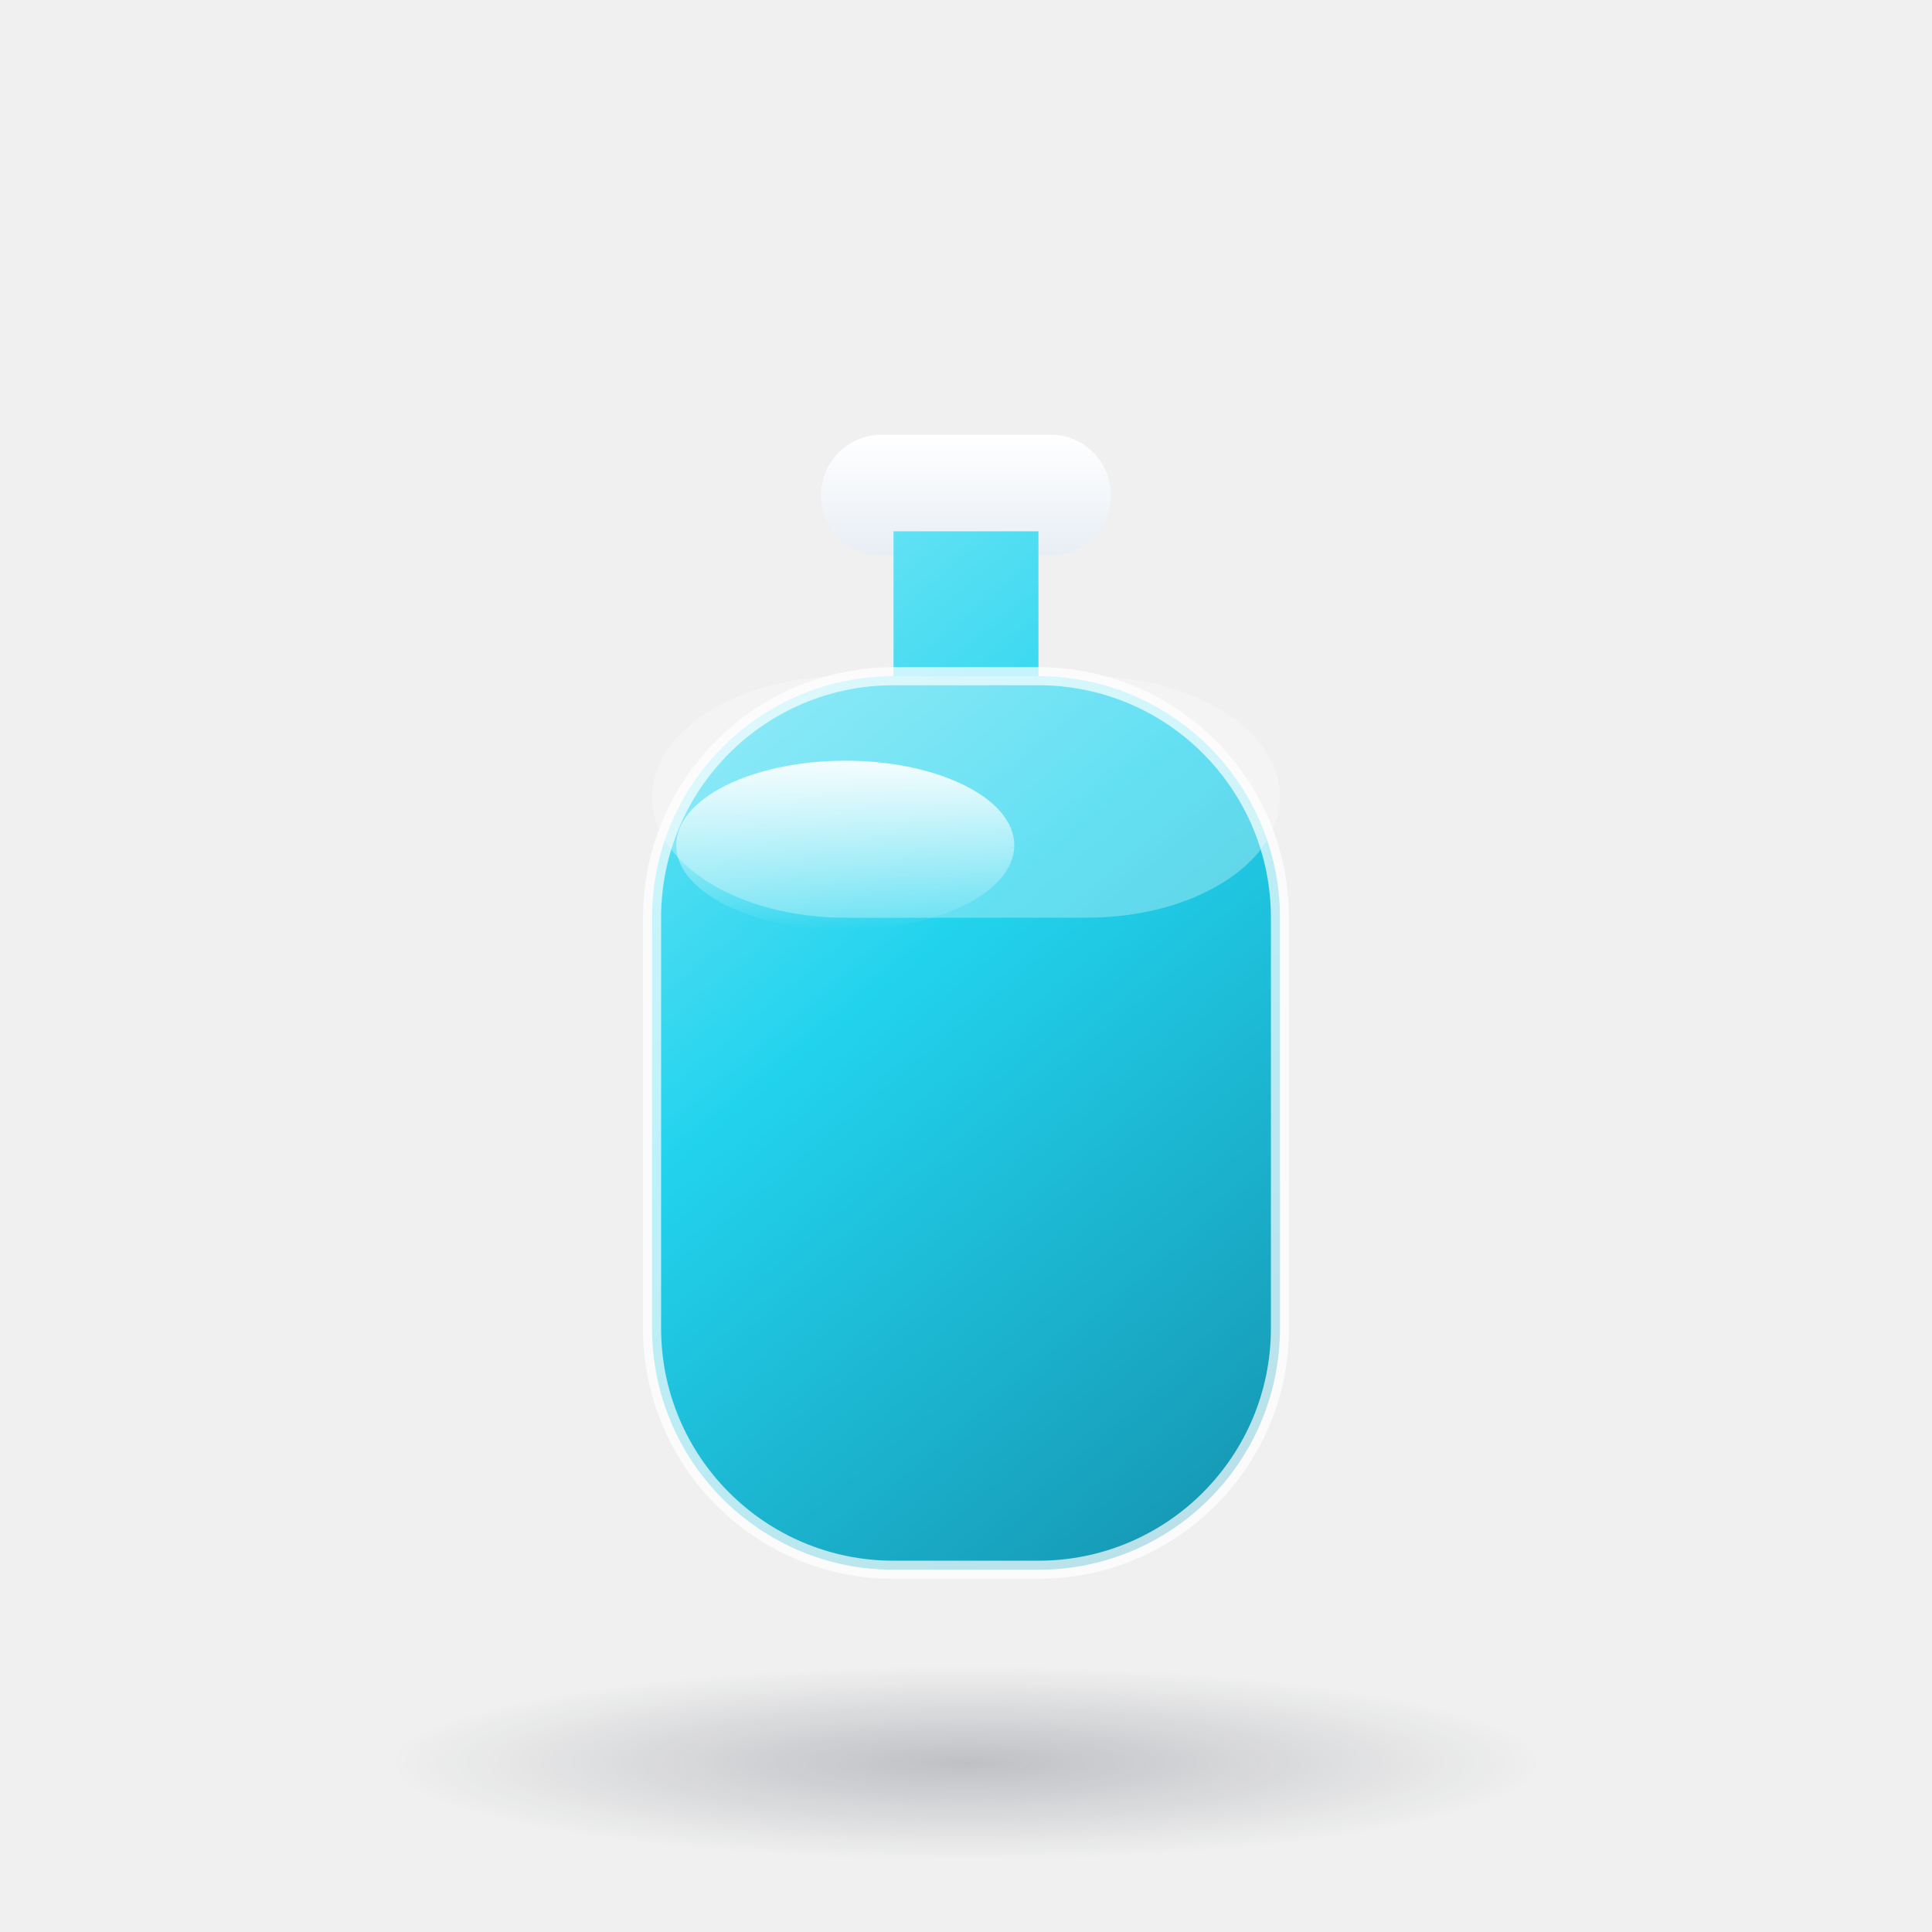
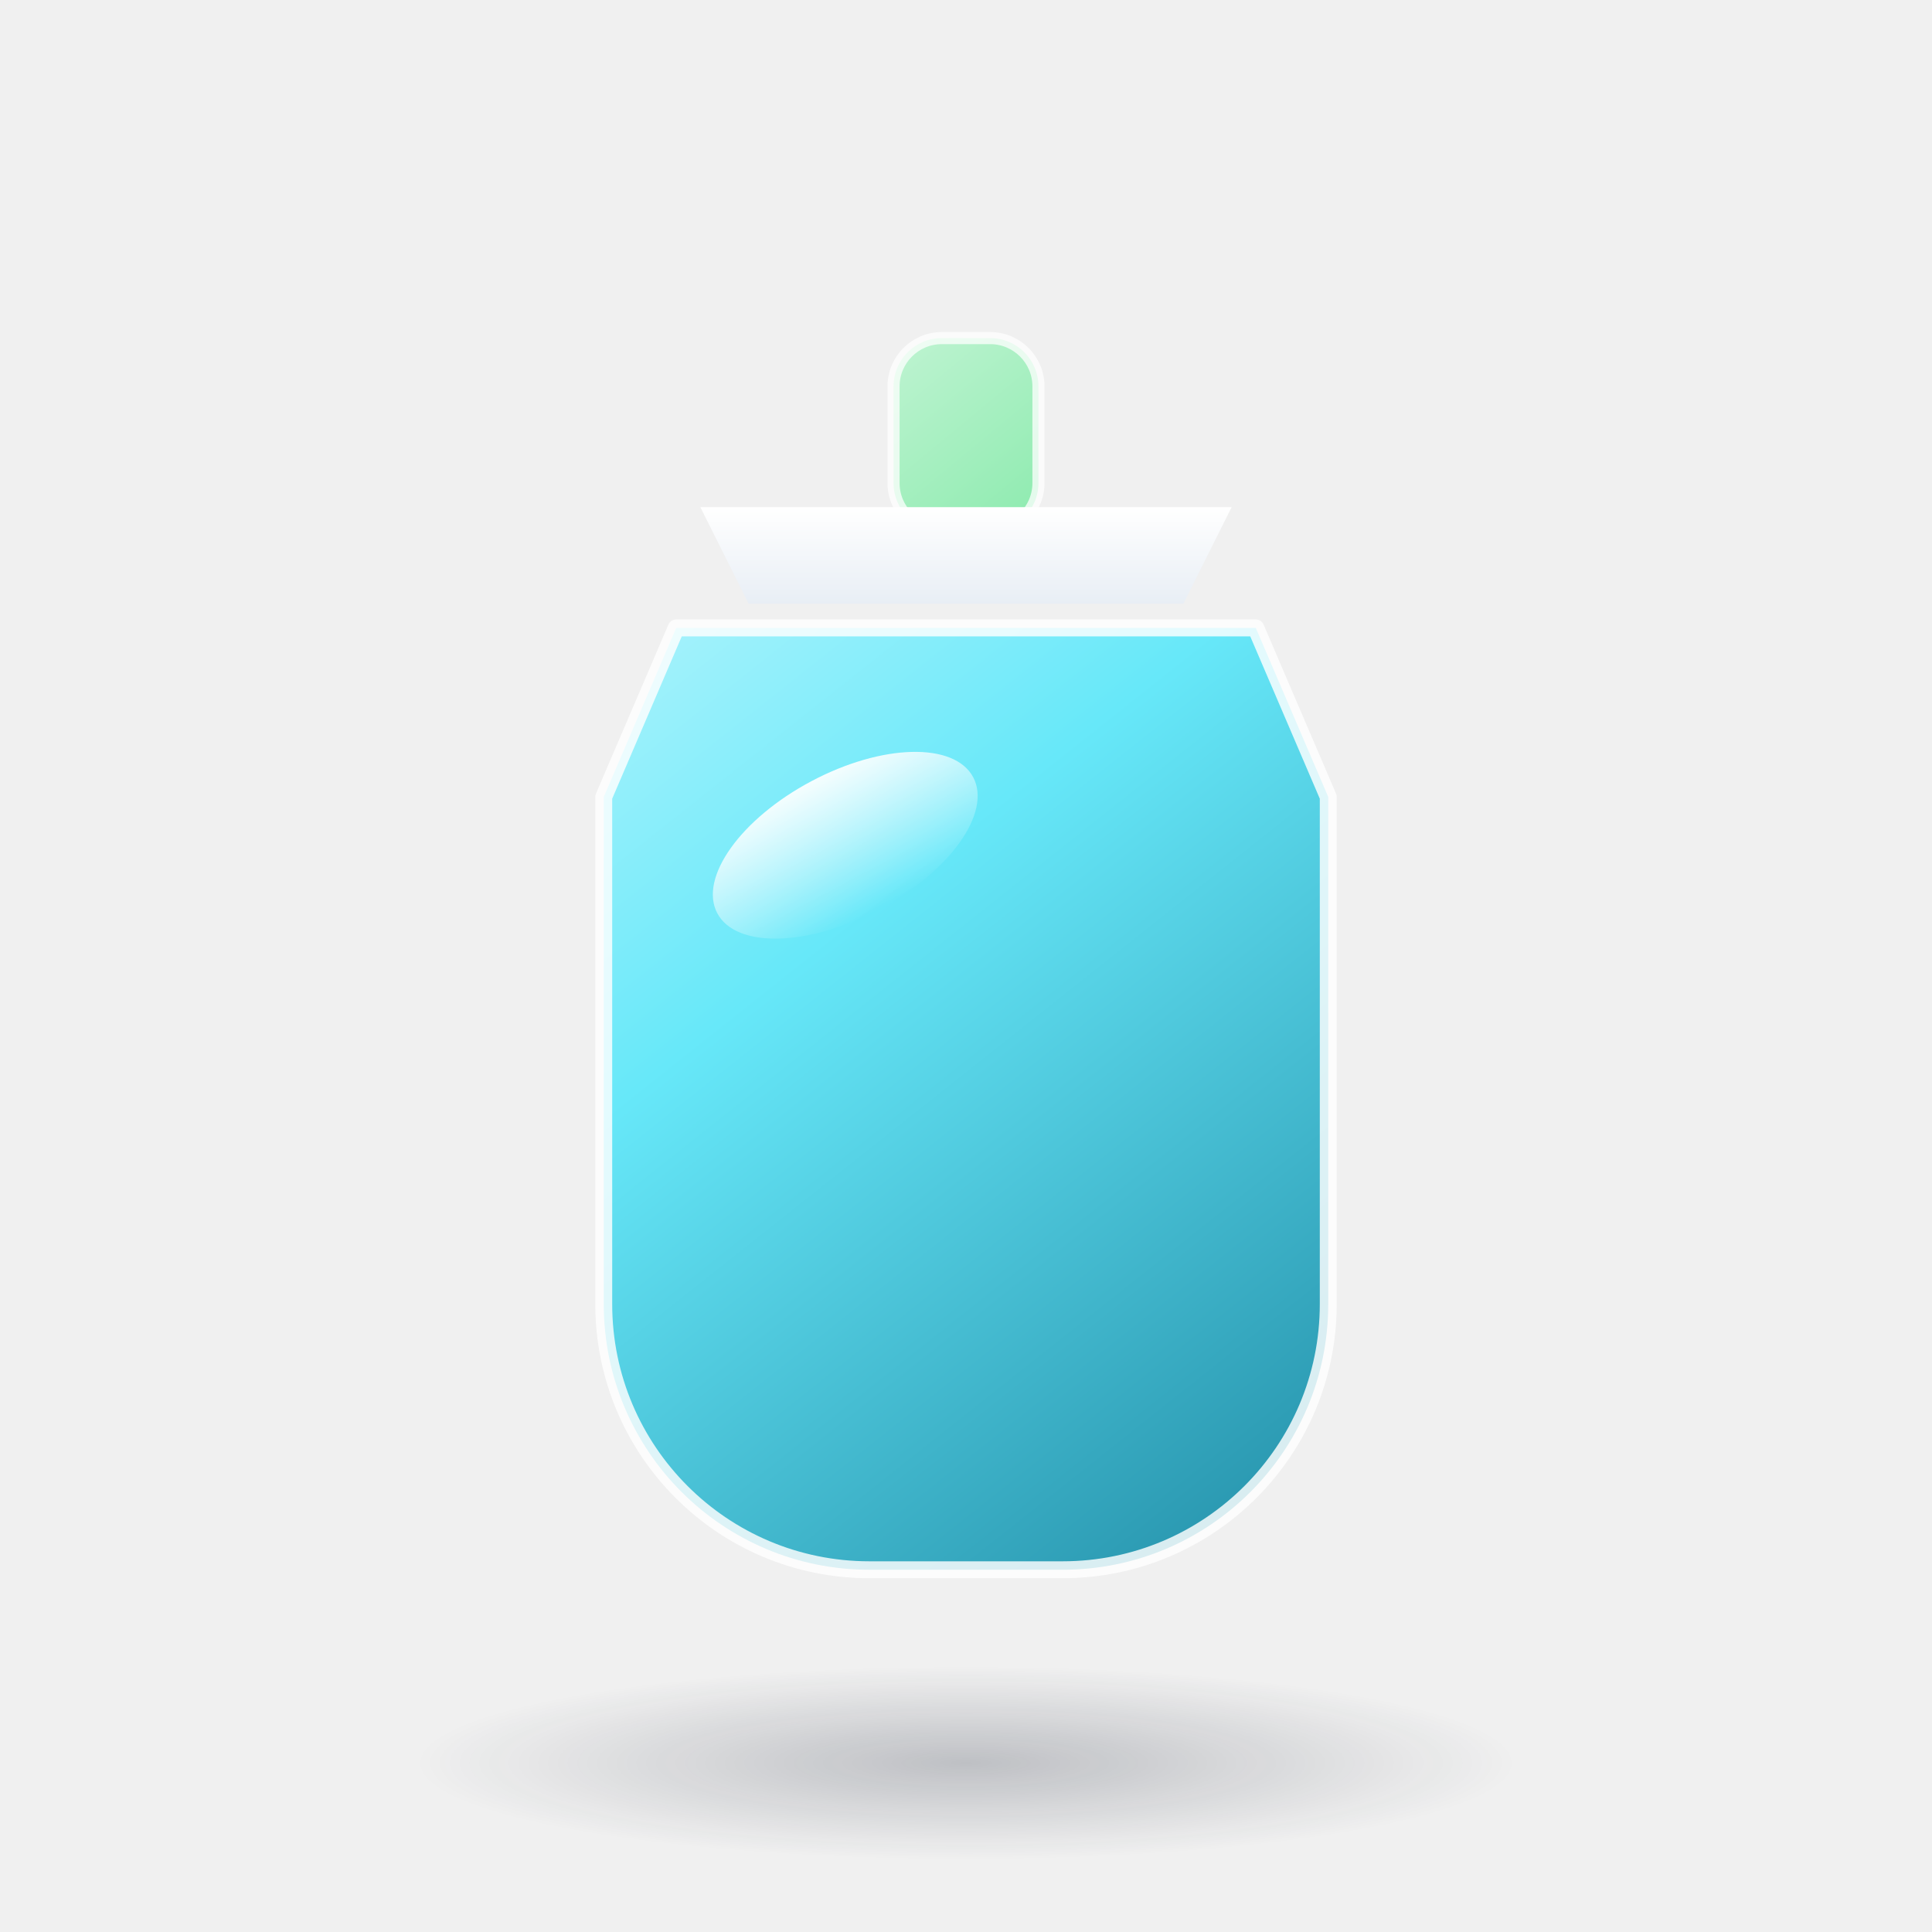
<svg xmlns="http://www.w3.org/2000/svg" viewBox="0 0 160 160" fill="none">
  <defs>
-     <linearGradient id="c" x1="28" y1="18" x2="132" y2="142" gradientUnits="userSpaceOnUse">
-       <stop stop-color="#CFFAFE" />
-       <stop offset=".48" stop-color="#22D3EE" />
+     <linearGradient id="g" x1="36" y1="24" x2="128" y2="140" gradientUnits="userSpaceOnUse">
+       <stop stop-color="#ECFEFF" />
+       <stop offset=".42" stop-color="#67E8F9" />
      <stop offset="1" stop-color="#0E7490" />
    </linearGradient>
-     <linearGradient id="b" x1="0" y1="0" x2="0" y2="1">
+     <linearGradient id="a" x1="44" y1="28" x2="130" y2="132" gradientUnits="userSpaceOnUse">
+       <stop stop-color="#F0FDF4" />
+       <stop offset=".48" stop-color="#4ADE80" />
+       <stop offset="1" stop-color="#166534" />
+     </linearGradient>
+     <linearGradient id="w" x1="0" y1="0" x2="0" y2="1">
+       <stop stop-color="#fff" />
+       <stop offset="1" stop-color="#E8EEF5" />
+     </linearGradient>
+     <linearGradient id="h" x1="0" y1="0" x2="0" y2="1">
      <stop stop-color="#fff" stop-opacity=".92" />
      <stop offset="1" stop-color="#fff" stop-opacity="0" />
    </linearGradient>
    <radialGradient id="s" cx="50%" cy="50%" r="50%">
-       <stop stop-color="#0f172a" stop-opacity=".22" />
-       <stop offset="1" stop-color="#0f172a" stop-opacity="0" />
+       <stop stop-color="#0F172A" stop-opacity=".22" />
+       <stop offset="1" stop-color="#0F172A" stop-opacity="0" />
    </radialGradient>
-     <linearGradient id="w" x1="0" y1="0" x2="0" y2="1">
-       <stop stop-color="#fff" />
-       <stop offset="1" stop-color="#e8eef5" />
-     </linearGradient>
  </defs>
-   <ellipse cx="80" cy="146" rx="48" ry="8" fill="url(#s)" />
-   <rect x="68" y="36" width="24" height="10" rx="5" fill="url(#w)" />
-   <rect x="74" y="44" width="12" height="12" fill="url(#c)" />
-   <rect x="54" y="56" width="52" height="74" rx="20" fill="url(#c)" stroke="#fff" stroke-opacity=".7" stroke-width="1.5" />
-   <rect x="54" y="56" width="52" height="20" rx="16" fill="#fff" fill-opacity=".3" />
-   <ellipse cx="70" cy="70" rx="14" ry="7" fill="url(#b)" />
+   <ellipse cx="80" cy="146" rx="46" ry="8" fill="url(#s)" />
+   <rect x="74" y="28" width="12" height="16" rx="4" fill="url(#a)" stroke="#fff" stroke-opacity=".75" stroke-width="1" />
+   <path d="M58 42h44l-4 8H62z" fill="url(#w)" />
+   <path d="M56 52h48l6 14v42a22 22 0 0 1-22 22H72a22 22 0 0 1-22-22V66z" fill="url(#g)" stroke="#fff" stroke-opacity=".82" stroke-width="1.4" stroke-linejoin="round" />
+   <ellipse cx="70" cy="70" rx="12" ry="6" fill="url(#h)" transform="rotate(-28 70 70)" />
</svg>
